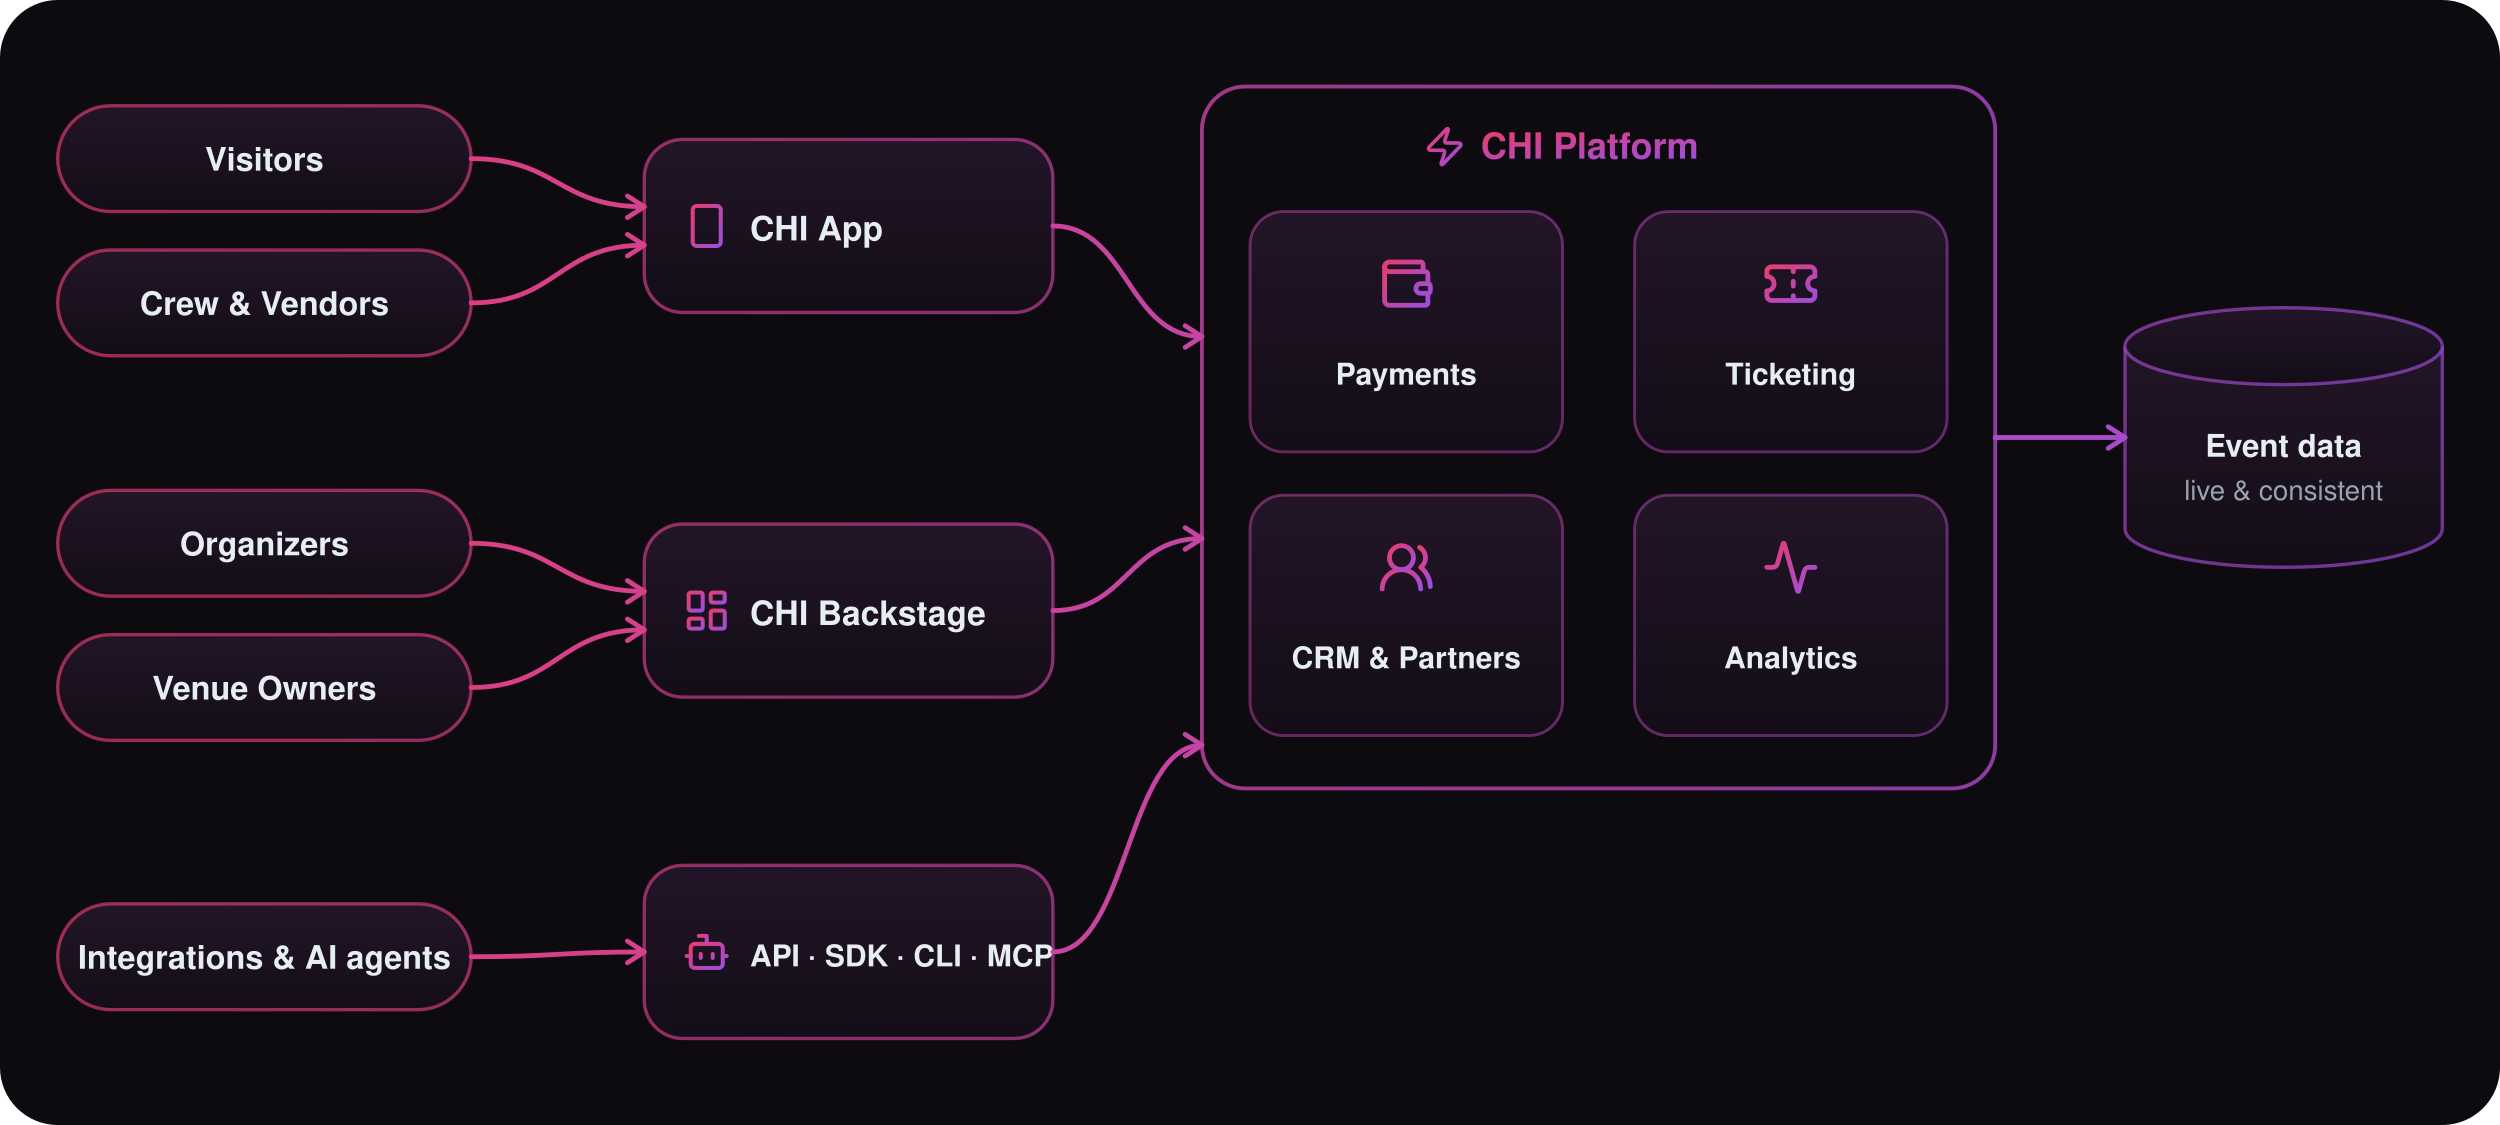
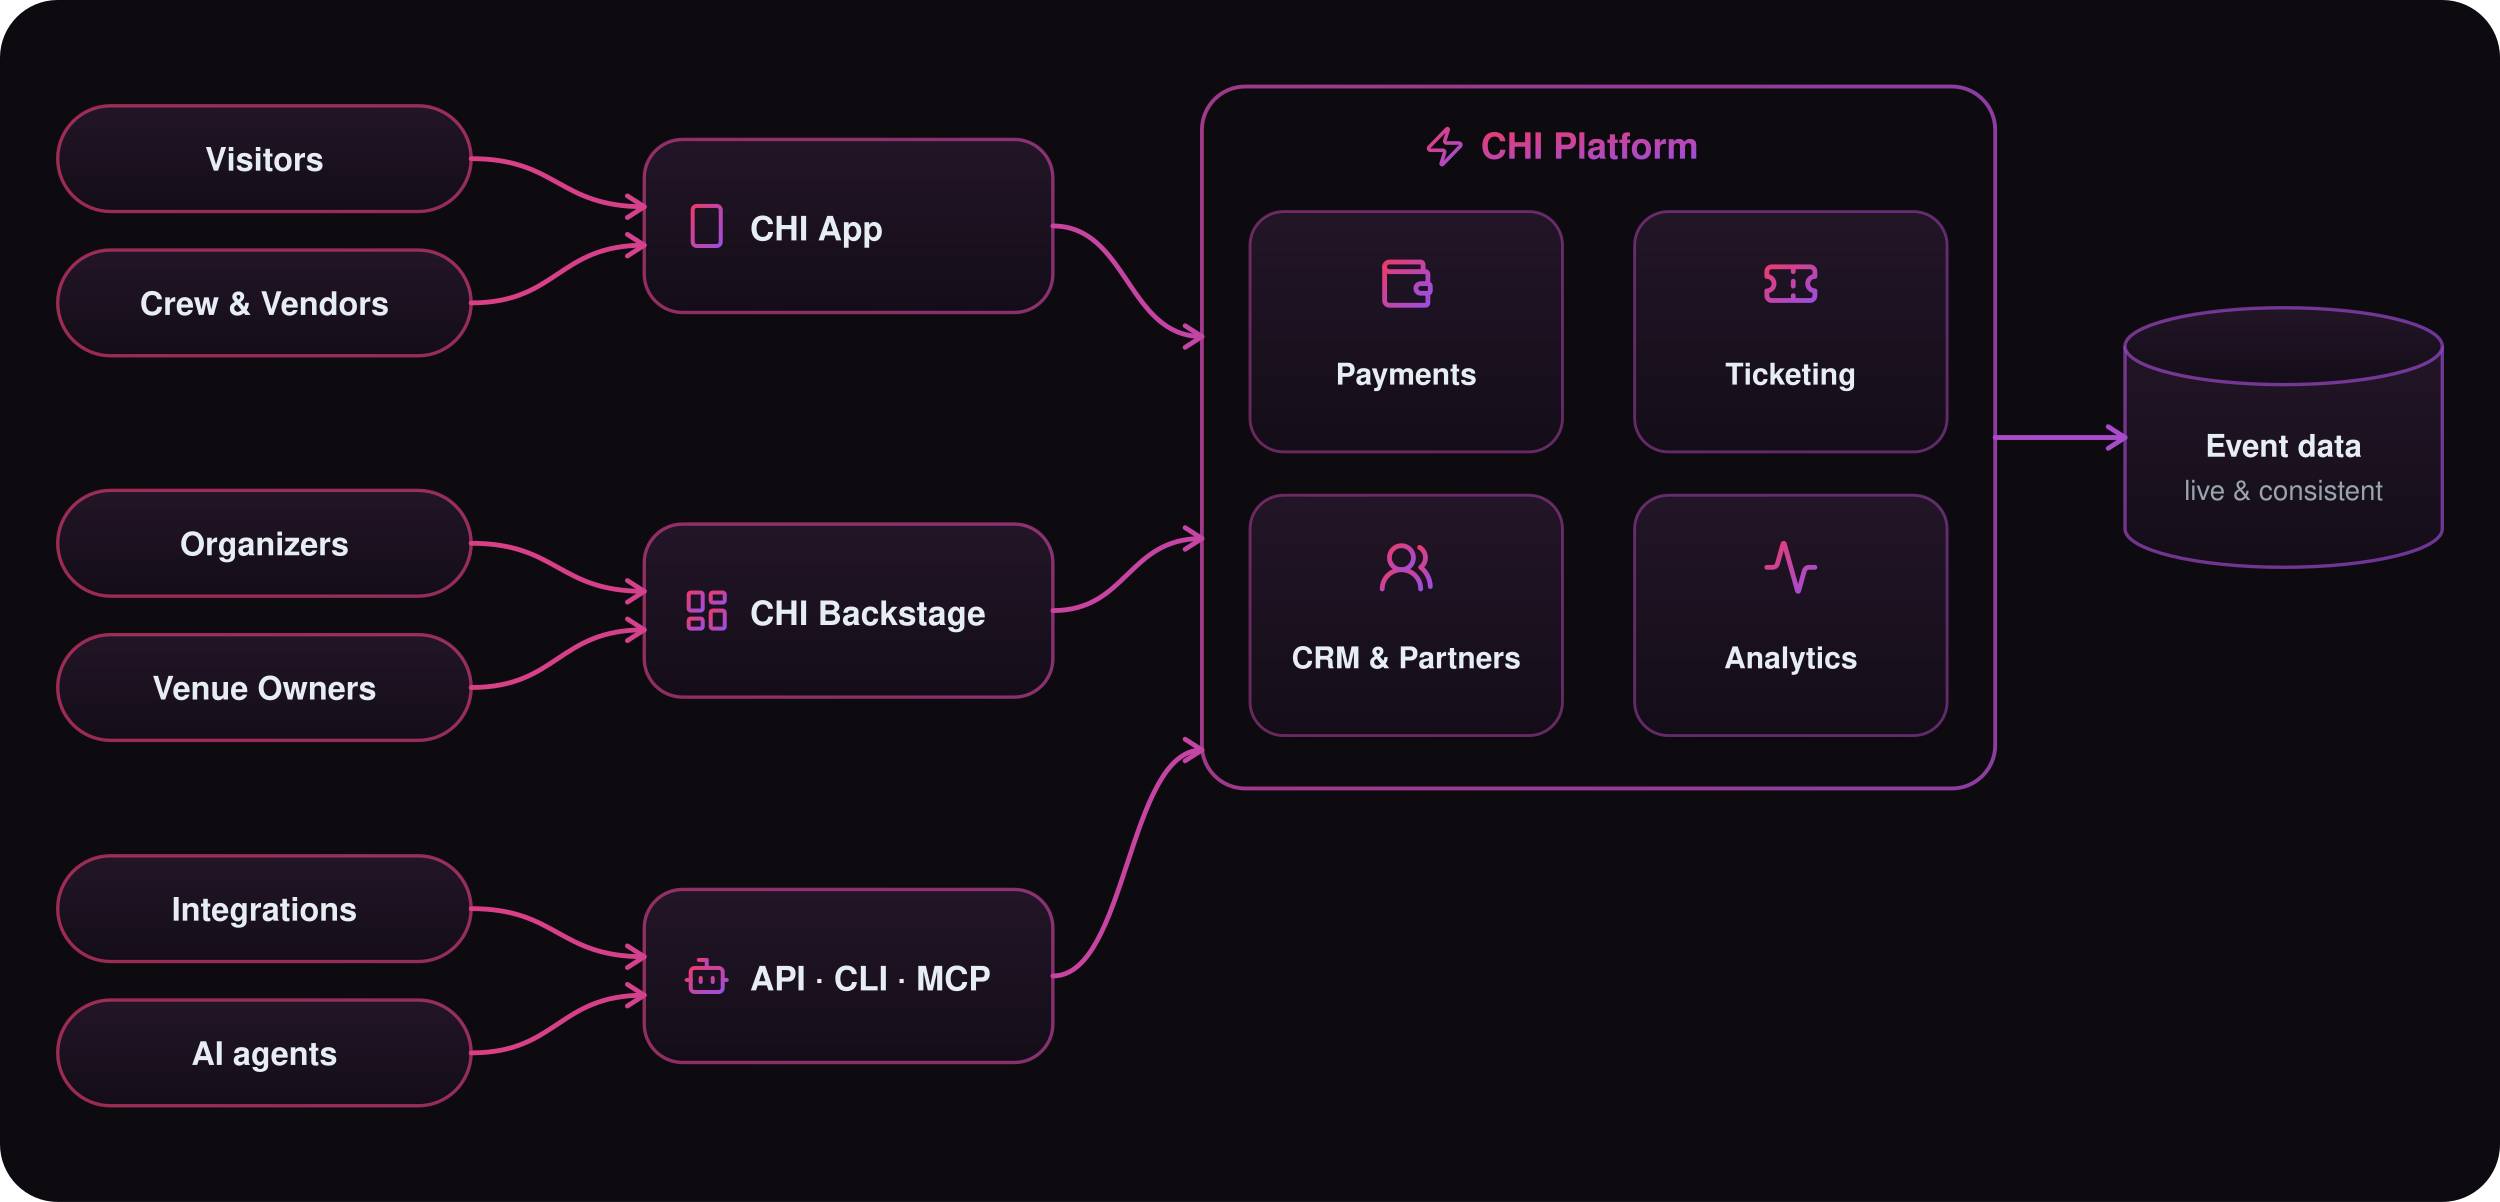
- <svg xmlns="http://www.w3.org/2000/svg" width="1040" height="468" viewBox="0 0 1040 468" role="img" aria-labelledby="ft fd">
-   <rect width="1040" height="468" rx="24" fill="#0d0a10" />
+ <svg xmlns="http://www.w3.org/2000/svg" width="1040" height="500" viewBox="0 0 1040 500" role="img" aria-labelledby="ft fd">
+   <rect width="1040" height="500" rx="24" fill="#0d0a10" />
  <defs>
    <linearGradient id="flow" x1="0" y1="0" x2="1040" y2="0" gradientUnits="userSpaceOnUse">
      <stop offset="0" stop-color="#E83C70" />
      <stop offset="1" stop-color="#9D4EDD" />
    </linearGradient>
    <linearGradient id="card" x1="0" y1="0" x2="0" y2="1">
      <stop offset="0" stop-color="#221527" />
      <stop offset="1" stop-color="#140d18" />
    </linearGradient>
    <linearGradient id="g" x1="0" y1="0" x2="1" y2="1">
      <stop offset="0" stop-color="#E83C70" />
      <stop offset="1" stop-color="#9D4EDD" />
    </linearGradient>
  </defs>
  <rect x="24" y="44" width="172" height="44" rx="22" fill="url(#card)" stroke="url(#flow)" stroke-opacity="0.65" stroke-width="1.4" />
  <text x="110" y="71" text-anchor="middle" fill="#e6edf3" font-family="-apple-system,'Segoe UI',Helvetica,Arial,sans-serif" font-size="13.5" font-weight="600">Visitors</text>
  <rect x="24" y="104" width="172" height="44" rx="22" fill="url(#card)" stroke="url(#flow)" stroke-opacity="0.65" stroke-width="1.4" />
  <text x="110" y="131" text-anchor="middle" fill="#e6edf3" font-family="-apple-system,'Segoe UI',Helvetica,Arial,sans-serif" font-size="13.5" font-weight="600">Crew &amp; Vendors</text>
  <rect x="24" y="204" width="172" height="44" rx="22" fill="url(#card)" stroke="url(#flow)" stroke-opacity="0.65" stroke-width="1.4" />
  <text x="110" y="231" text-anchor="middle" fill="#e6edf3" font-family="-apple-system,'Segoe UI',Helvetica,Arial,sans-serif" font-size="13.5" font-weight="600">Organizers</text>
  <rect x="24" y="264" width="172" height="44" rx="22" fill="url(#card)" stroke="url(#flow)" stroke-opacity="0.65" stroke-width="1.4" />
  <text x="110" y="291" text-anchor="middle" fill="#e6edf3" font-family="-apple-system,'Segoe UI',Helvetica,Arial,sans-serif" font-size="13.5" font-weight="600">Venue Owners</text>
-   <rect x="24" y="376" width="172" height="44" rx="22" fill="url(#card)" stroke="url(#flow)" stroke-opacity="0.65" stroke-width="1.4" />
-   <text x="110" y="403" text-anchor="middle" fill="#e6edf3" font-family="-apple-system,'Segoe UI',Helvetica,Arial,sans-serif" font-size="13.5" font-weight="600">Integrations &amp; AI agents</text>
+   <rect x="24" y="356" width="172" height="44" rx="22" fill="url(#card)" stroke="url(#flow)" stroke-opacity="0.65" stroke-width="1.4" />
+   <text x="110" y="383" text-anchor="middle" fill="#e6edf3" font-family="-apple-system,'Segoe UI',Helvetica,Arial,sans-serif" font-size="13.5" font-weight="600">Integrations</text>
+   <rect x="24" y="416" width="172" height="44" rx="22" fill="url(#card)" stroke="url(#flow)" stroke-opacity="0.65" stroke-width="1.4" />
+   <text x="110" y="443" text-anchor="middle" fill="#e6edf3" font-family="-apple-system,'Segoe UI',Helvetica,Arial,sans-serif" font-size="13.5" font-weight="600">AI agents</text>
  <rect x="268" y="58" width="170" height="72" rx="16" fill="url(#card)" stroke="url(#flow)" stroke-opacity="0.65" stroke-width="1.4" />
  <g transform="translate(284,84) scale(0.833)">
    <g fill="none" stroke="url(#g)" stroke-linecap="round" stroke-linejoin="round" stroke-width="2">
      <rect width="14" height="20" x="5" y="2" rx="2" ry="2" />
      <path d="M12 18h.01" />
    </g>
  </g>
  <text x="312" y="100" fill="#e6edf3" font-family="-apple-system,'Segoe UI',Helvetica,Arial,sans-serif" font-size="14" font-weight="600">CHI App</text>
  <rect x="268" y="218" width="170" height="72" rx="16" fill="url(#card)" stroke="url(#flow)" stroke-opacity="0.65" stroke-width="1.4" />
  <g transform="translate(284,244) scale(0.833)">
    <g fill="none" stroke="url(#g)" stroke-linecap="round" stroke-linejoin="round" stroke-width="2">
      <rect width="7" height="9" x="3" y="3" rx="1" />
      <rect width="7" height="5" x="14" y="3" rx="1" />
      <rect width="7" height="9" x="14" y="12" rx="1" />
      <rect width="7" height="5" x="3" y="16" rx="1" />
    </g>
  </g>
  <text x="312" y="260" fill="#e6edf3" font-family="-apple-system,'Segoe UI',Helvetica,Arial,sans-serif" font-size="14" font-weight="600">CHI Backstage</text>
-   <rect x="268" y="360" width="170" height="72" rx="16" fill="url(#card)" stroke="url(#flow)" stroke-opacity="0.65" stroke-width="1.4" />
-   <g transform="translate(284,386) scale(0.833)">
+   <rect x="268" y="370" width="170" height="72" rx="16" fill="url(#card)" stroke="url(#flow)" stroke-opacity="0.65" stroke-width="1.4" />
+   <g transform="translate(284,396) scale(0.833)">
    <g fill="none" stroke="url(#g)" stroke-linecap="round" stroke-linejoin="round" stroke-width="2">
      <path d="M12 8V4H8" />
      <rect width="16" height="12" x="4" y="8" rx="2" />
      <path d="M2 14h2m16 0h2m-7-1v2m-6-2v2" />
    </g>
  </g>
-   <text x="312" y="402" fill="#e6edf3" font-family="-apple-system,'Segoe UI',Helvetica,Arial,sans-serif" font-size="12.5" font-weight="600">API · SDK · CLI · MCP</text>
+   <text x="312" y="412" fill="#e6edf3" font-family="-apple-system,'Segoe UI',Helvetica,Arial,sans-serif" font-size="14" font-weight="600">API · CLI · MCP</text>
  <rect x="500" y="36" width="330" height="292" rx="18" fill="#0d0a10" stroke="url(#flow)" stroke-opacity="0.8" stroke-width="1.6" />
  <g transform="translate(592,52) scale(0.750)">
    <path fill="none" stroke="url(#g)" stroke-linecap="round" stroke-linejoin="round" stroke-width="2" d="M4 14a1 1 0 0 1-.78-1.63l9.9-10.2a.5.5 0 0 1 .86.46l-1.92 6.02A1 1 0 0 0 13 10h7a1 1 0 0 1 .78 1.63l-9.9 10.2a.5.5 0 0 1-.86-.46l1.92-6.02A1 1 0 0 0 11 14z" />
  </g>
  <text x="616" y="66" fill="url(#g)" font-family="-apple-system,'Segoe UI',Helvetica,Arial,sans-serif" font-size="15" font-weight="700">CHI Platform</text>
  <rect x="520" y="88" width="130" height="100" rx="14" fill="url(#card)" stroke="url(#flow)" stroke-opacity="0.5" stroke-width="1.2" />
  <g transform="translate(573,106) scale(1.000)">
    <g fill="none" stroke="url(#g)" stroke-linecap="round" stroke-linejoin="round" stroke-width="2">
      <path d="M19 7V4a1 1 0 0 0-1-1H5a2 2 0 0 0 0 4h15a1 1 0 0 1 1 1v4h-3a2 2 0 0 0 0 4h3a1 1 0 0 0 1-1v-2a1 1 0 0 0-1-1" />
      <path d="M3 5v14a2 2 0 0 0 2 2h15a1 1 0 0 0 1-1v-4" />
    </g>
  </g>
  <text x="585" y="160" text-anchor="middle" fill="#e6edf3" font-family="-apple-system,'Segoe UI',Helvetica,Arial,sans-serif" font-size="12.5" font-weight="600">Payments</text>
  <rect x="680" y="88" width="130" height="100" rx="14" fill="url(#card)" stroke="url(#flow)" stroke-opacity="0.5" stroke-width="1.2" />
  <g transform="translate(733,106) scale(1.000)">
    <path fill="none" stroke="url(#g)" stroke-linecap="round" stroke-linejoin="round" stroke-width="2" d="M2 9a3 3 0 0 1 0 6v2a2 2 0 0 0 2 2h16a2 2 0 0 0 2-2v-2a3 3 0 0 1 0-6V7a2 2 0 0 0-2-2H4a2 2 0 0 0-2 2Zm11-4v2m0 10v2m0-8v2" />
  </g>
  <text x="745" y="160" text-anchor="middle" fill="#e6edf3" font-family="-apple-system,'Segoe UI',Helvetica,Arial,sans-serif" font-size="12.5" font-weight="600">Ticketing</text>
  <rect x="520" y="206" width="130" height="100" rx="14" fill="url(#card)" stroke="url(#flow)" stroke-opacity="0.5" stroke-width="1.2" />
  <g transform="translate(573,224) scale(1.000)">
    <g fill="none" stroke="url(#g)" stroke-linecap="round" stroke-linejoin="round" stroke-width="2">
      <path d="M18 21a8 8 0 0 0-16 0" />
      <circle cx="10" cy="8" r="5" />
      <path d="M22 20c0-3.37-2-6.5-4-8a5 5 0 0 0-.45-8.3" />
    </g>
  </g>
  <text x="585" y="278" text-anchor="middle" fill="#e6edf3" font-family="-apple-system,'Segoe UI',Helvetica,Arial,sans-serif" font-size="12.5" font-weight="600">CRM &amp; Partners</text>
  <rect x="680" y="206" width="130" height="100" rx="14" fill="url(#card)" stroke="url(#flow)" stroke-opacity="0.5" stroke-width="1.2" />
  <g transform="translate(733,224) scale(1.000)">
    <path fill="none" stroke="url(#g)" stroke-linecap="round" stroke-linejoin="round" stroke-width="2" d="M22 12h-2.48a2 2 0 0 0-1.93 1.46l-2.35 8.36a.25.25 0 0 1-.48 0L9.24 2.18a.25.25 0 0 0-.48 0l-2.35 8.36A2 2 0 0 1 4.49 12H2" />
  </g>
  <text x="745" y="278" text-anchor="middle" fill="#e6edf3" font-family="-apple-system,'Segoe UI',Helvetica,Arial,sans-serif" font-size="12.5" font-weight="600">Analytics</text>
  <path d="M884 144 v76 a66.0 16 0 0 0 132 0 v-76" fill="url(#card)" stroke="url(#flow)" stroke-opacity="0.65" stroke-width="1.4" />
  <ellipse cx="950.0" cy="144" rx="66.0" ry="16" fill="url(#card)" stroke="url(#flow)" stroke-opacity="0.65" stroke-width="1.4" />
  <text x="950.0" y="190" text-anchor="middle" fill="#e6edf3" font-family="-apple-system,'Segoe UI',Helvetica,Arial,sans-serif" font-size="13" font-weight="600">Event data</text>
  <text x="950.0" y="208" text-anchor="middle" fill="#9aa4af" font-family="-apple-system,'Segoe UI',Helvetica,Arial,sans-serif" font-size="11.5">live &amp; consistent</text>
-   <path d="M196 398 C232.0 398, 232.0 396, 268 396" fill="none" stroke="url(#flow)" stroke-width="2" stroke-linecap="round" />
-   <path d="M261 391.5 L268 396 L261 400.5" fill="none" stroke="url(#flow)" stroke-width="2" stroke-linecap="round" stroke-linejoin="round" />
-   <path d="M438 396 C469.0 396, 469.0 310, 500 310" fill="none" stroke="url(#flow)" stroke-width="2" stroke-linecap="round" />
-   <path d="M493 305.5 L500 310 L493 314.5" fill="none" stroke="url(#flow)" stroke-width="2" stroke-linecap="round" stroke-linejoin="round" />
+   <path d="M196 378 C232.0 378, 232.0 398, 268 398" fill="none" stroke="url(#flow)" stroke-width="2" stroke-linecap="round" />
+   <path d="M261 393.5 L268 398 L261 402.5" fill="none" stroke="url(#flow)" stroke-width="2" stroke-linecap="round" stroke-linejoin="round" />
+   <path d="M196 438 C232.0 438, 232.0 414, 268 414" fill="none" stroke="url(#flow)" stroke-width="2" stroke-linecap="round" />
+   <path d="M261 409.5 L268 414 L261 418.5" fill="none" stroke="url(#flow)" stroke-width="2" stroke-linecap="round" stroke-linejoin="round" />
+   <path d="M438 406 C469.0 406, 469.0 312, 500 312" fill="none" stroke="url(#flow)" stroke-width="2" stroke-linecap="round" />
+   <path d="M493 307.5 L500 312 L493 316.5" fill="none" stroke="url(#flow)" stroke-width="2" stroke-linecap="round" stroke-linejoin="round" />
  <path d="M196 66 C232.0 66, 232.0 86, 268 86" fill="none" stroke="url(#flow)" stroke-width="2" stroke-linecap="round" />
  <path d="M261 81.5 L268 86 L261 90.5" fill="none" stroke="url(#flow)" stroke-width="2" stroke-linecap="round" stroke-linejoin="round" />
  <path d="M196 126 C232.0 126, 232.0 102, 268 102" fill="none" stroke="url(#flow)" stroke-width="2" stroke-linecap="round" />
  <path d="M261 97.5 L268 102 L261 106.5" fill="none" stroke="url(#flow)" stroke-width="2" stroke-linecap="round" stroke-linejoin="round" />
  <path d="M196 226 C232.0 226, 232.0 246, 268 246" fill="none" stroke="url(#flow)" stroke-width="2" stroke-linecap="round" />
  <path d="M261 241.5 L268 246 L261 250.5" fill="none" stroke="url(#flow)" stroke-width="2" stroke-linecap="round" stroke-linejoin="round" />
  <path d="M196 286 C232.0 286, 232.0 262, 268 262" fill="none" stroke="url(#flow)" stroke-width="2" stroke-linecap="round" />
  <path d="M261 257.5 L268 262 L261 266.5" fill="none" stroke="url(#flow)" stroke-width="2" stroke-linecap="round" stroke-linejoin="round" />
  <path d="M438 94 C469.0 94, 469.0 140, 500 140" fill="none" stroke="url(#flow)" stroke-width="2" stroke-linecap="round" />
  <path d="M493 135.5 L500 140 L493 144.5" fill="none" stroke="url(#flow)" stroke-width="2" stroke-linecap="round" stroke-linejoin="round" />
  <path d="M438 254 C469.0 254, 469.0 224, 500 224" fill="none" stroke="url(#flow)" stroke-width="2" stroke-linecap="round" />
  <path d="M493 219.5 L500 224 L493 228.5" fill="none" stroke="url(#flow)" stroke-width="2" stroke-linecap="round" stroke-linejoin="round" />
  <path d="M830 182 C857.0 182, 857.0 182, 884 182" fill="none" stroke="url(#flow)" stroke-width="2" stroke-linecap="round" />
  <path d="M877 177.5 L884 182 L877 186.5" fill="none" stroke="url(#flow)" stroke-width="2" stroke-linecap="round" stroke-linejoin="round" />
</svg>
